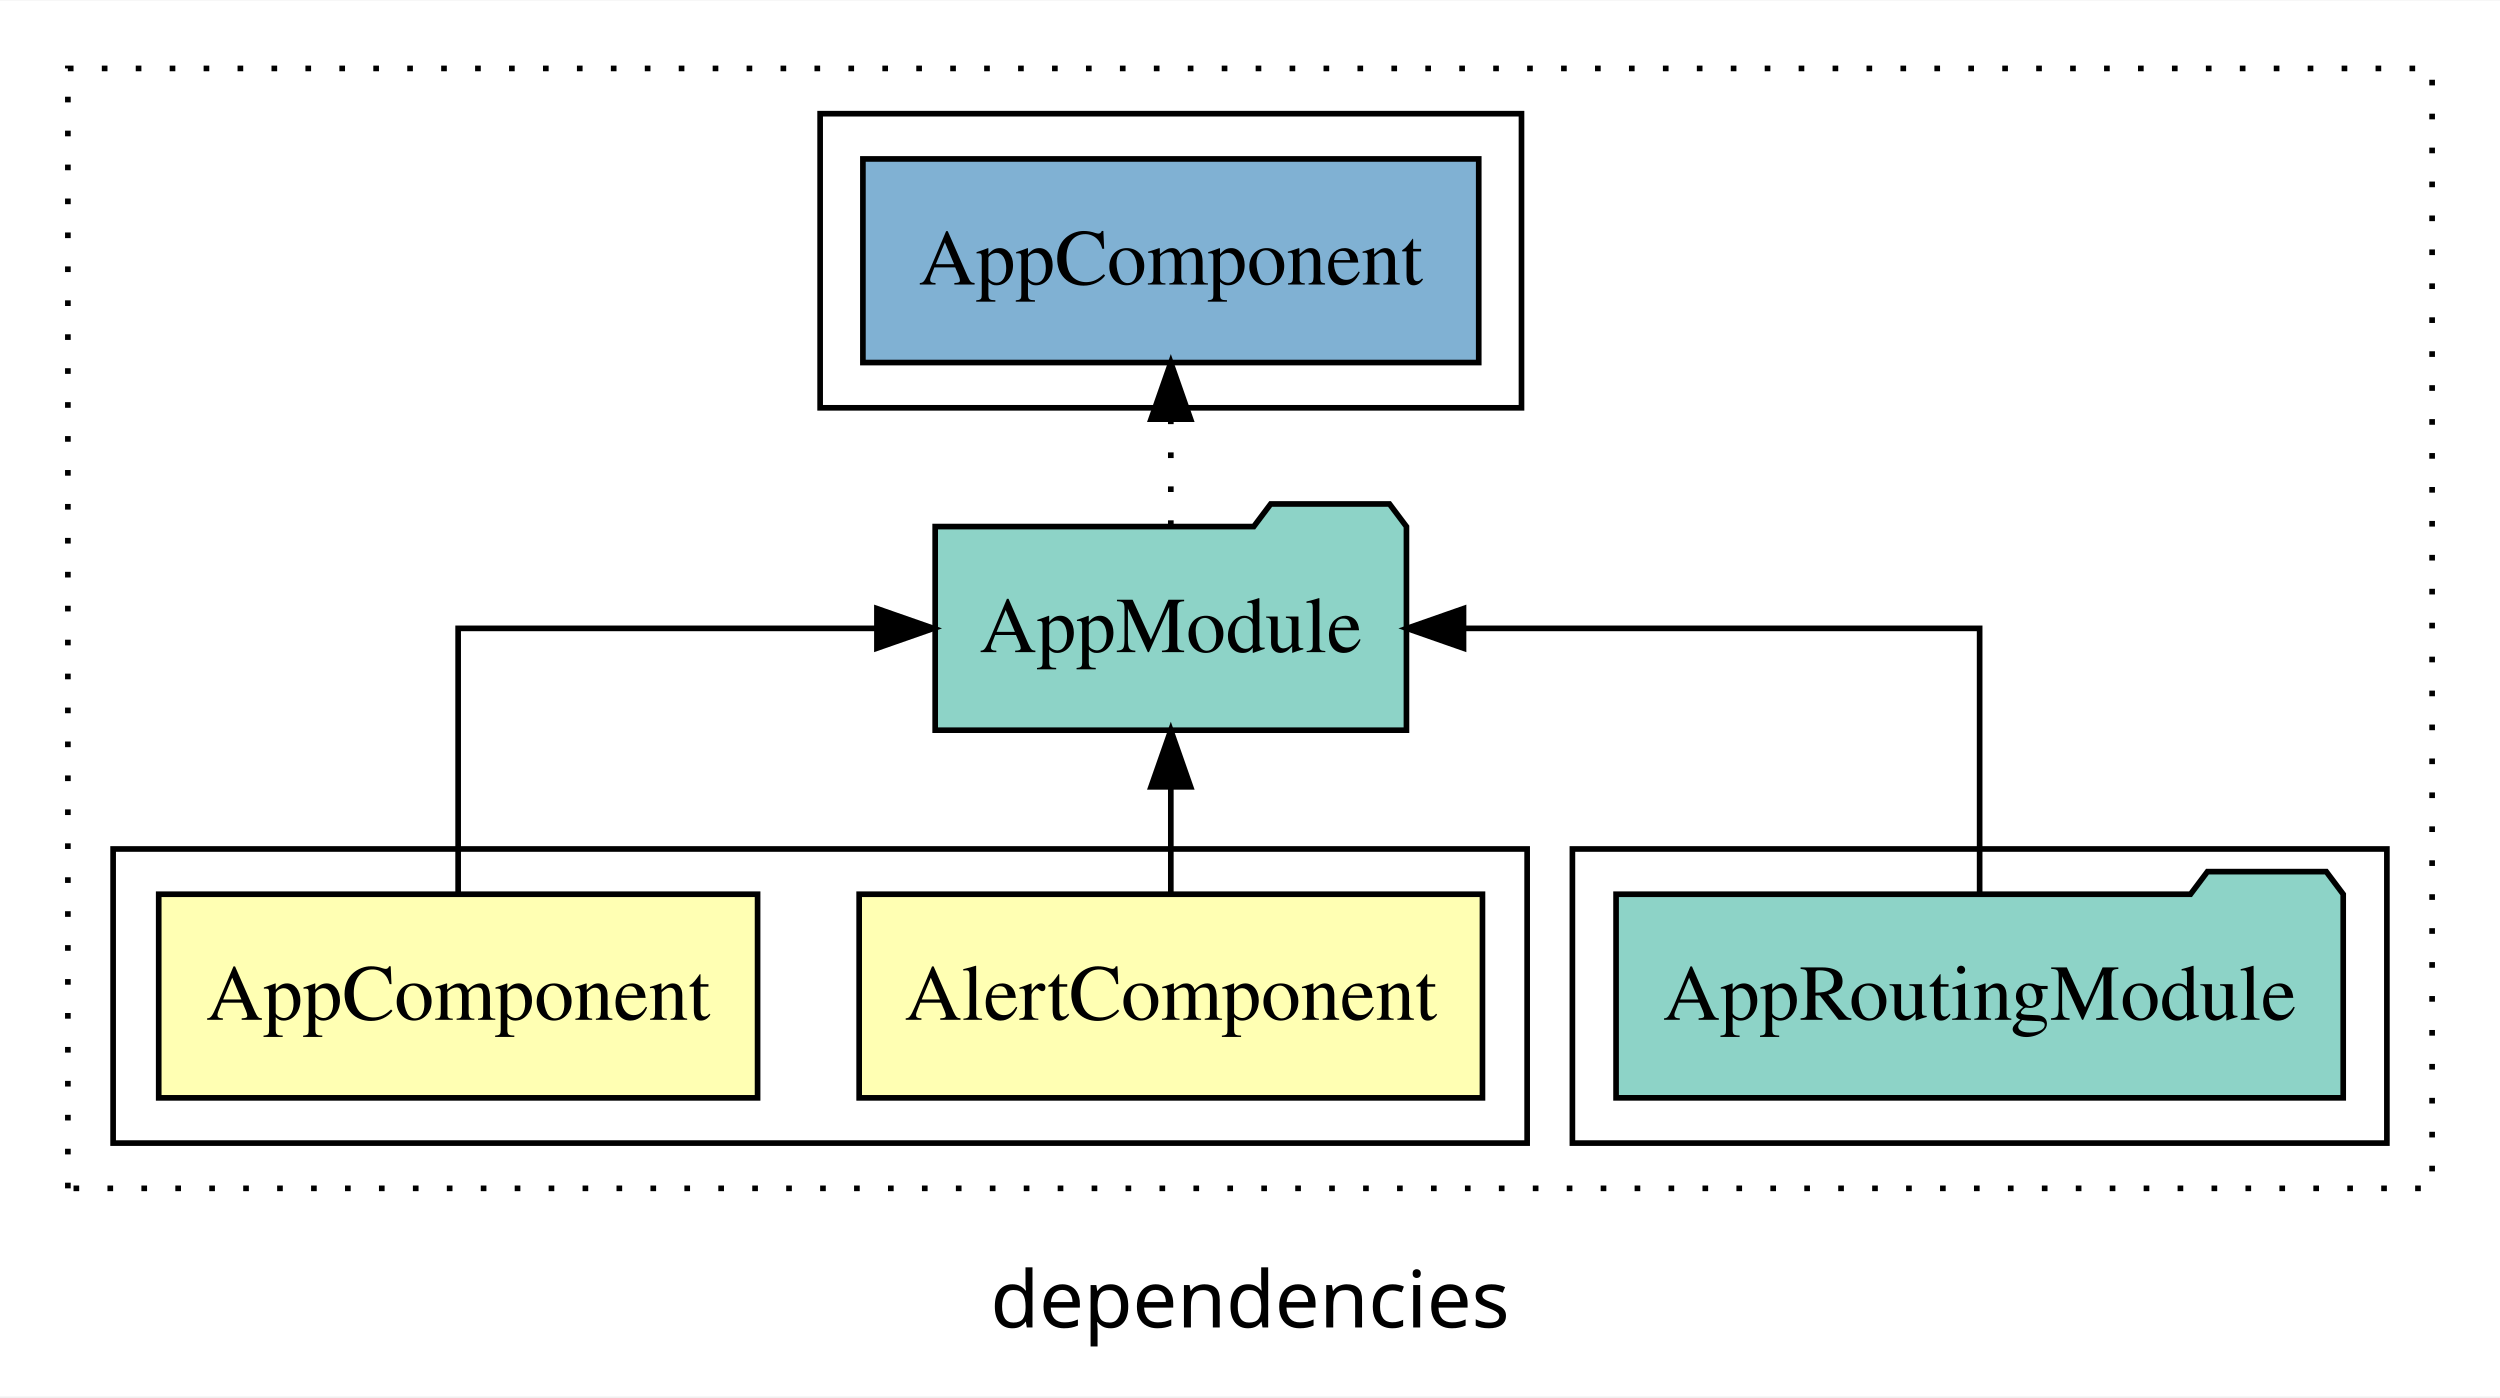
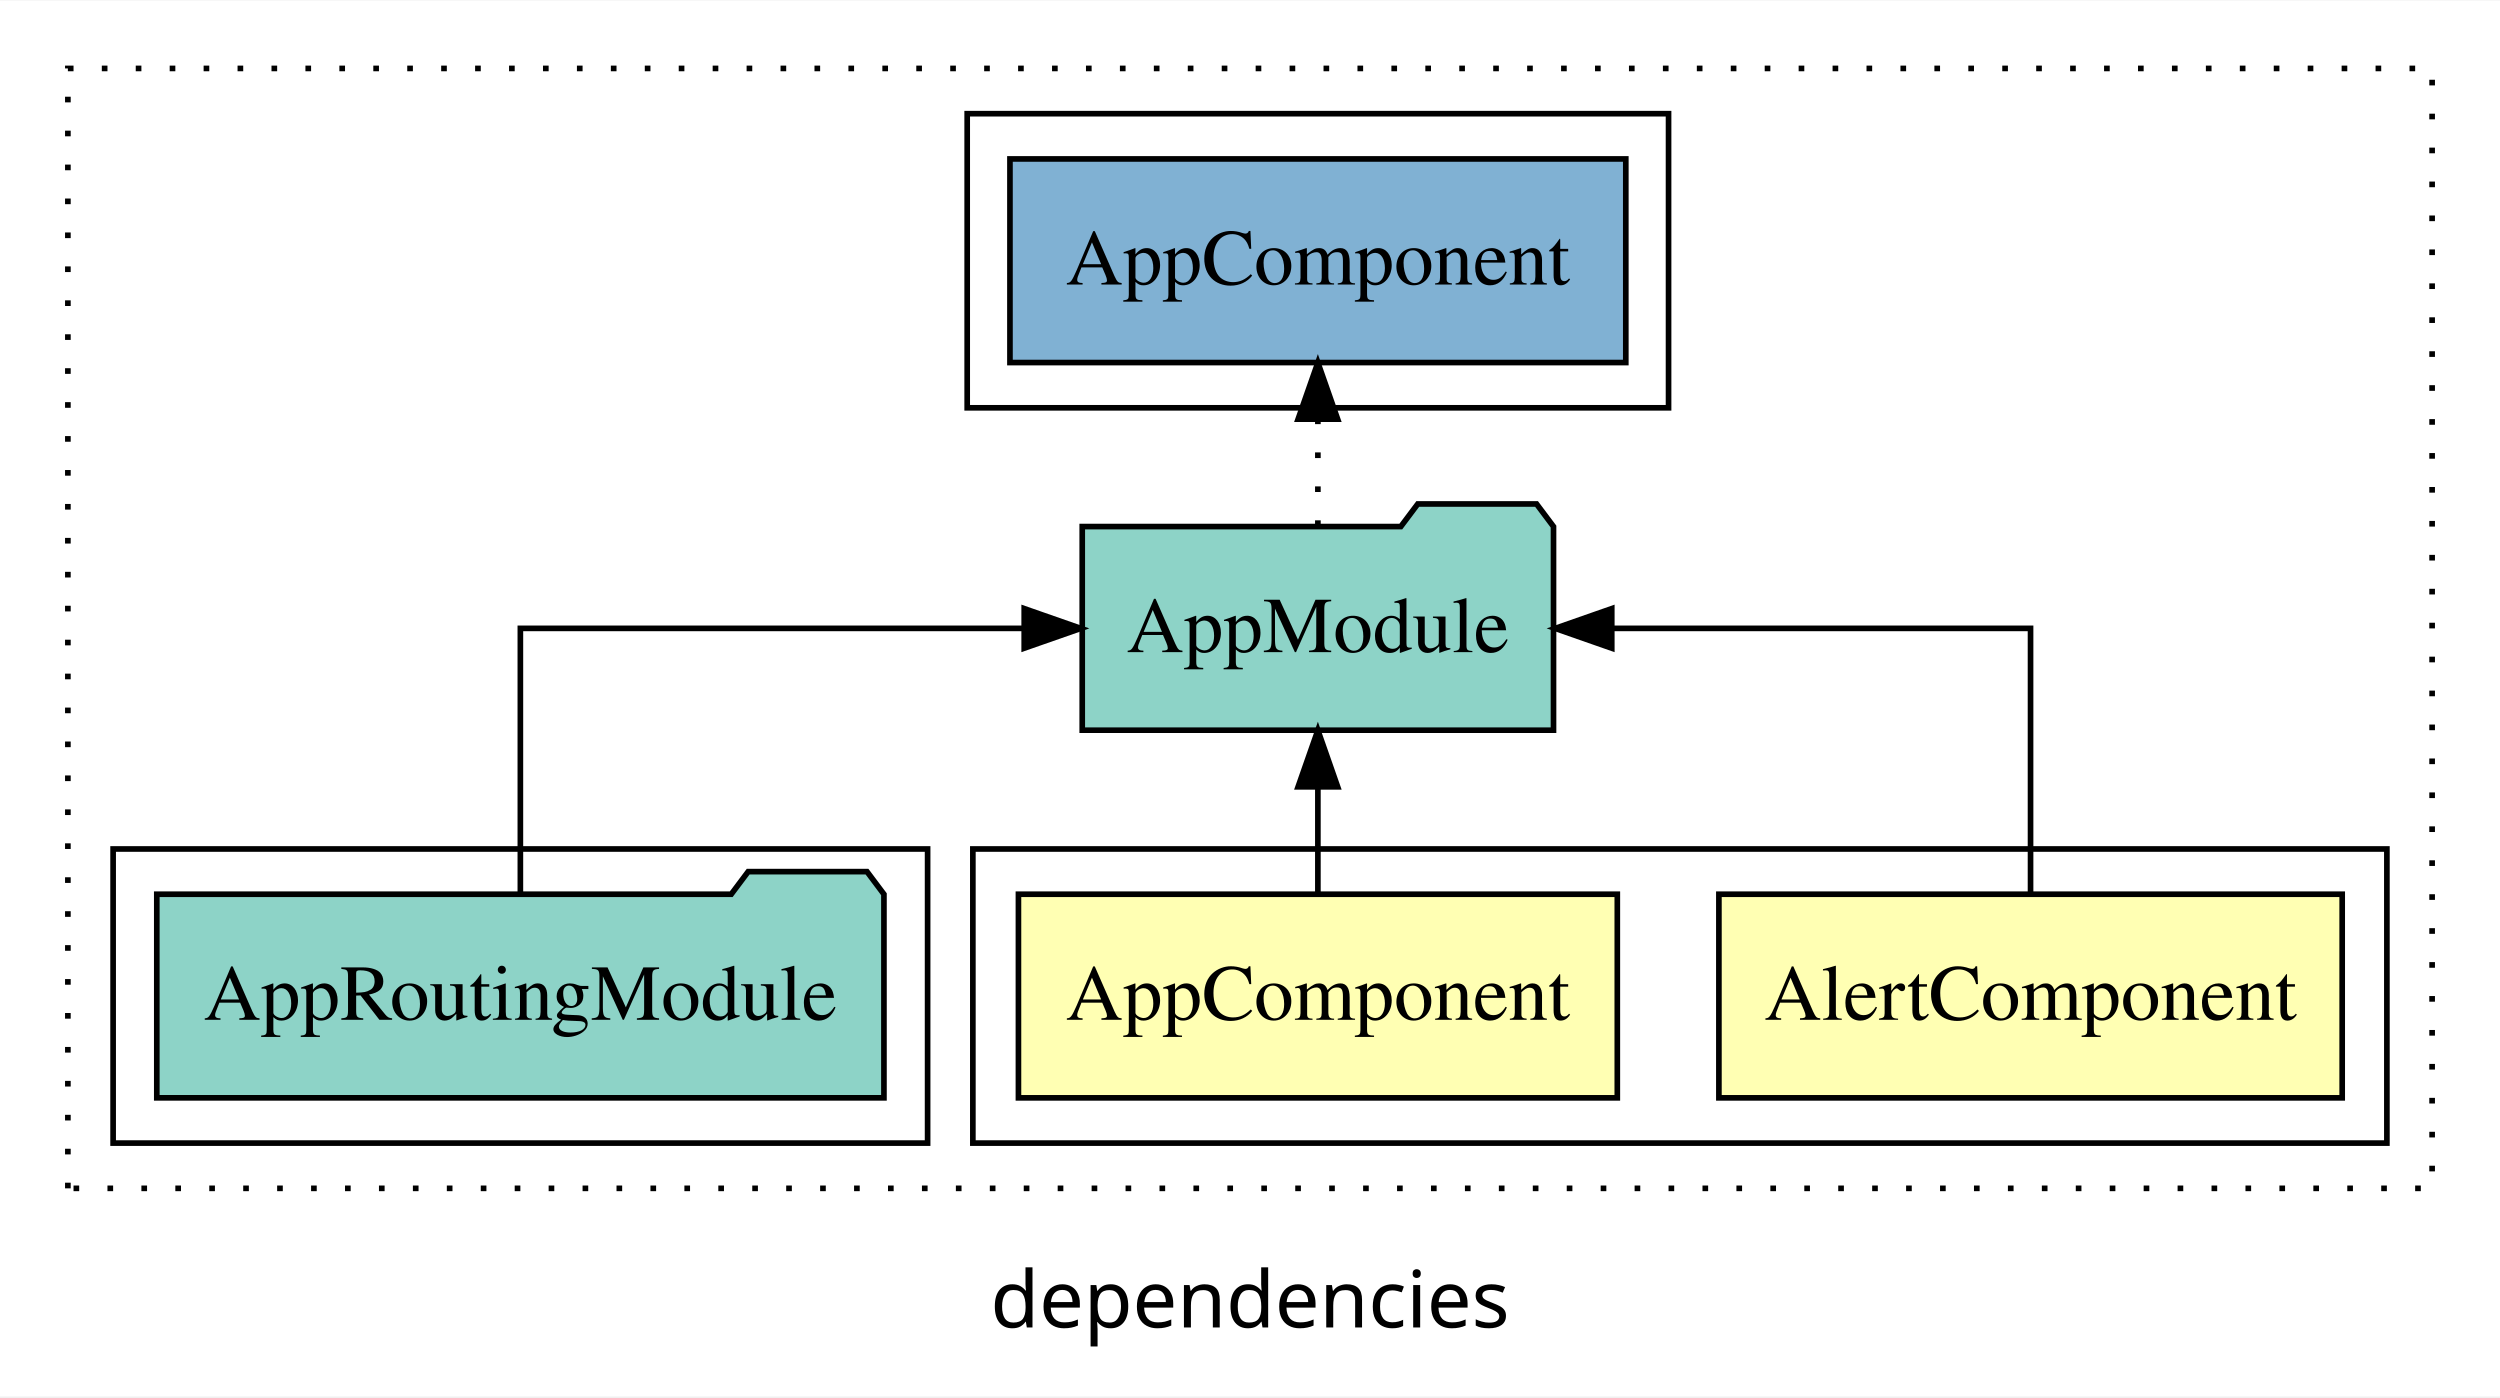
<svg xmlns="http://www.w3.org/2000/svg" width="442pt" height="247pt" viewBox="0.00 0.00 442.00 246.80">
  <g id="graph0" class="graph" transform="scale(1 1) rotate(0) translate(4 242.8)">
    <polygon fill="white" stroke="transparent" points="-4,4 -4,-242.8 438,-242.8 438,4 -4,4" />
    <text text-anchor="middle" x="217" y="-8.2" font-family="sans-serif" font-size="14.00">dependencies</text>
    <g id="clust1" class="cluster">
      <polygon fill="none" stroke="black" stroke-dasharray="1,5" points="8,-32.8 8,-230.8 426,-230.8 426,-32.8 8,-32.8" />
    </g>
-     <g id="clust7" class="cluster">
-       <polygon fill="none" stroke="black" points="141,-170.8 141,-222.8 265,-222.8 265,-170.8 141,-170.8" />
+     <g id="clust2" class="cluster">
+       <polygon fill="none" stroke="black" points="168,-40.8 168,-92.8 418,-92.8 418,-40.8 168,-40.8" />
    </g>
    <g id="clust5" class="cluster">
-       <polygon fill="none" stroke="black" points="274,-40.8 274,-92.8 418,-92.8 418,-40.8 274,-40.8" />
+       <polygon fill="none" stroke="black" points="16,-40.8 16,-92.8 160,-92.8 160,-40.8 16,-40.8" />
    </g>
-     <g id="clust2" class="cluster">
-       <polygon fill="none" stroke="black" points="16,-40.8 16,-92.8 266,-92.8 266,-40.8 16,-40.8" />
+     <g id="clust7" class="cluster">
+       <polygon fill="none" stroke="black" points="167,-170.8 167,-222.8 291,-222.8 291,-170.8 167,-170.8" />
    </g>
    <g id="node1" class="node">
-       <polygon fill="#ffffb3" stroke="black" points="258.1,-84.8 147.9,-84.8 147.9,-48.8 258.1,-48.8 258.1,-84.8" />
-       <text text-anchor="middle" x="203" y="-62.6" font-family="Times,serif" font-size="14.00">AlertComponent</text>
+       <polygon fill="#ffffb3" stroke="black" points="410.1,-84.8 299.9,-84.8 299.9,-48.8 410.1,-48.8 410.1,-84.8" />
+       <text text-anchor="middle" x="355" y="-62.6" font-family="Times,serif" font-size="14.00">AlertComponent</text>
    </g>
    <g id="node3" class="node">
-       <polygon fill="#8dd3c7" stroke="black" points="244.66,-149.8 241.66,-153.8 220.66,-153.8 217.66,-149.8 161.34,-149.8 161.34,-113.8 244.66,-113.8 244.66,-149.8" />
-       <text text-anchor="middle" x="203" y="-127.6" font-family="Times,serif" font-size="14.00">AppModule</text>
+       <polygon fill="#8dd3c7" stroke="black" points="270.66,-149.8 267.66,-153.8 246.66,-153.8 243.66,-149.8 187.34,-149.8 187.34,-113.8 270.66,-113.8 270.66,-149.8" />
+       <text text-anchor="middle" x="229" y="-127.6" font-family="Times,serif" font-size="14.00">AppModule</text>
    </g>
    <g id="edge1" class="edge">
-       <path fill="none" stroke="black" d="M203,-84.91C203,-84.91 203,-103.79 203,-103.79" />
-       <polygon fill="black" stroke="black" points="199.5,-103.79 203,-113.79 206.5,-103.79 199.5,-103.79" />
+       <path fill="none" stroke="black" d="M355,-84.91C355,-104.14 355,-131.8 355,-131.8 355,-131.8 280.96,-131.8 280.96,-131.8" />
+       <polygon fill="black" stroke="black" points="280.96,-128.3 270.96,-131.8 280.96,-135.3 280.96,-128.3" />
    </g>
    <g id="node2" class="node">
-       <polygon fill="#ffffb3" stroke="black" points="129.94,-84.8 24.06,-84.8 24.06,-48.8 129.94,-48.8 129.94,-84.8" />
-       <text text-anchor="middle" x="77" y="-62.6" font-family="Times,serif" font-size="14.00">AppComponent</text>
+       <polygon fill="#ffffb3" stroke="black" points="281.94,-84.8 176.06,-84.8 176.06,-48.8 281.94,-48.8 281.94,-84.8" />
+       <text text-anchor="middle" x="229" y="-62.6" font-family="Times,serif" font-size="14.00">AppComponent</text>
    </g>
    <g id="edge2" class="edge">
-       <path fill="none" stroke="black" d="M77,-84.91C77,-104.14 77,-131.8 77,-131.8 77,-131.8 151.04,-131.8 151.04,-131.8" />
-       <polygon fill="black" stroke="black" points="151.04,-135.3 161.04,-131.8 151.04,-128.3 151.04,-135.3" />
+       <path fill="none" stroke="black" d="M229,-84.91C229,-84.91 229,-103.79 229,-103.79" />
+       <polygon fill="black" stroke="black" points="225.5,-103.79 229,-113.79 232.5,-103.79 225.5,-103.79" />
    </g>
    <g id="node5" class="node">
-       <polygon fill="#80b1d3" stroke="black" points="257.44,-214.8 148.56,-214.8 148.56,-178.8 257.44,-178.8 257.44,-214.8" />
-       <text text-anchor="middle" x="203" y="-192.6" font-family="Times,serif" font-size="14.00">AppComponent </text>
+       <polygon fill="#80b1d3" stroke="black" points="283.44,-214.8 174.56,-214.8 174.56,-178.8 283.44,-178.8 283.44,-214.8" />
+       <text text-anchor="middle" x="229" y="-192.6" font-family="Times,serif" font-size="14.00">AppComponent </text>
    </g>
    <g id="edge4" class="edge">
-       <path fill="none" stroke="black" stroke-dasharray="1,5" d="M203,-149.91C203,-149.91 203,-168.79 203,-168.79" />
-       <polygon fill="black" stroke="black" points="199.5,-168.79 203,-178.79 206.5,-168.79 199.5,-168.79" />
+       <path fill="none" stroke="black" stroke-dasharray="1,5" d="M229,-149.91C229,-149.91 229,-168.79 229,-168.79" />
+       <polygon fill="black" stroke="black" points="225.5,-168.79 229,-178.79 232.5,-168.79 225.5,-168.79" />
    </g>
    <g id="node4" class="node">
-       <polygon fill="#8dd3c7" stroke="black" points="410.28,-84.8 407.28,-88.8 386.28,-88.8 383.28,-84.8 281.72,-84.8 281.72,-48.8 410.28,-48.8 410.28,-84.8" />
-       <text text-anchor="middle" x="346" y="-62.6" font-family="Times,serif" font-size="14.00">AppRoutingModule</text>
+       <polygon fill="#8dd3c7" stroke="black" points="152.28,-84.8 149.28,-88.8 128.28,-88.8 125.28,-84.8 23.72,-84.8 23.72,-48.8 152.28,-48.8 152.28,-84.8" />
+       <text text-anchor="middle" x="88" y="-62.6" font-family="Times,serif" font-size="14.00">AppRoutingModule</text>
    </g>
    <g id="edge3" class="edge">
-       <path fill="none" stroke="black" d="M346,-84.91C346,-104.14 346,-131.8 346,-131.8 346,-131.8 254.75,-131.8 254.75,-131.8" />
-       <polygon fill="black" stroke="black" points="254.75,-128.3 244.75,-131.8 254.75,-135.3 254.75,-128.3" />
+       <path fill="none" stroke="black" d="M88,-84.91C88,-104.14 88,-131.8 88,-131.8 88,-131.8 177.08,-131.8 177.08,-131.8" />
+       <polygon fill="black" stroke="black" points="177.08,-135.3 187.08,-131.8 177.08,-128.3 177.08,-135.3" />
    </g>
  </g>
</svg>
